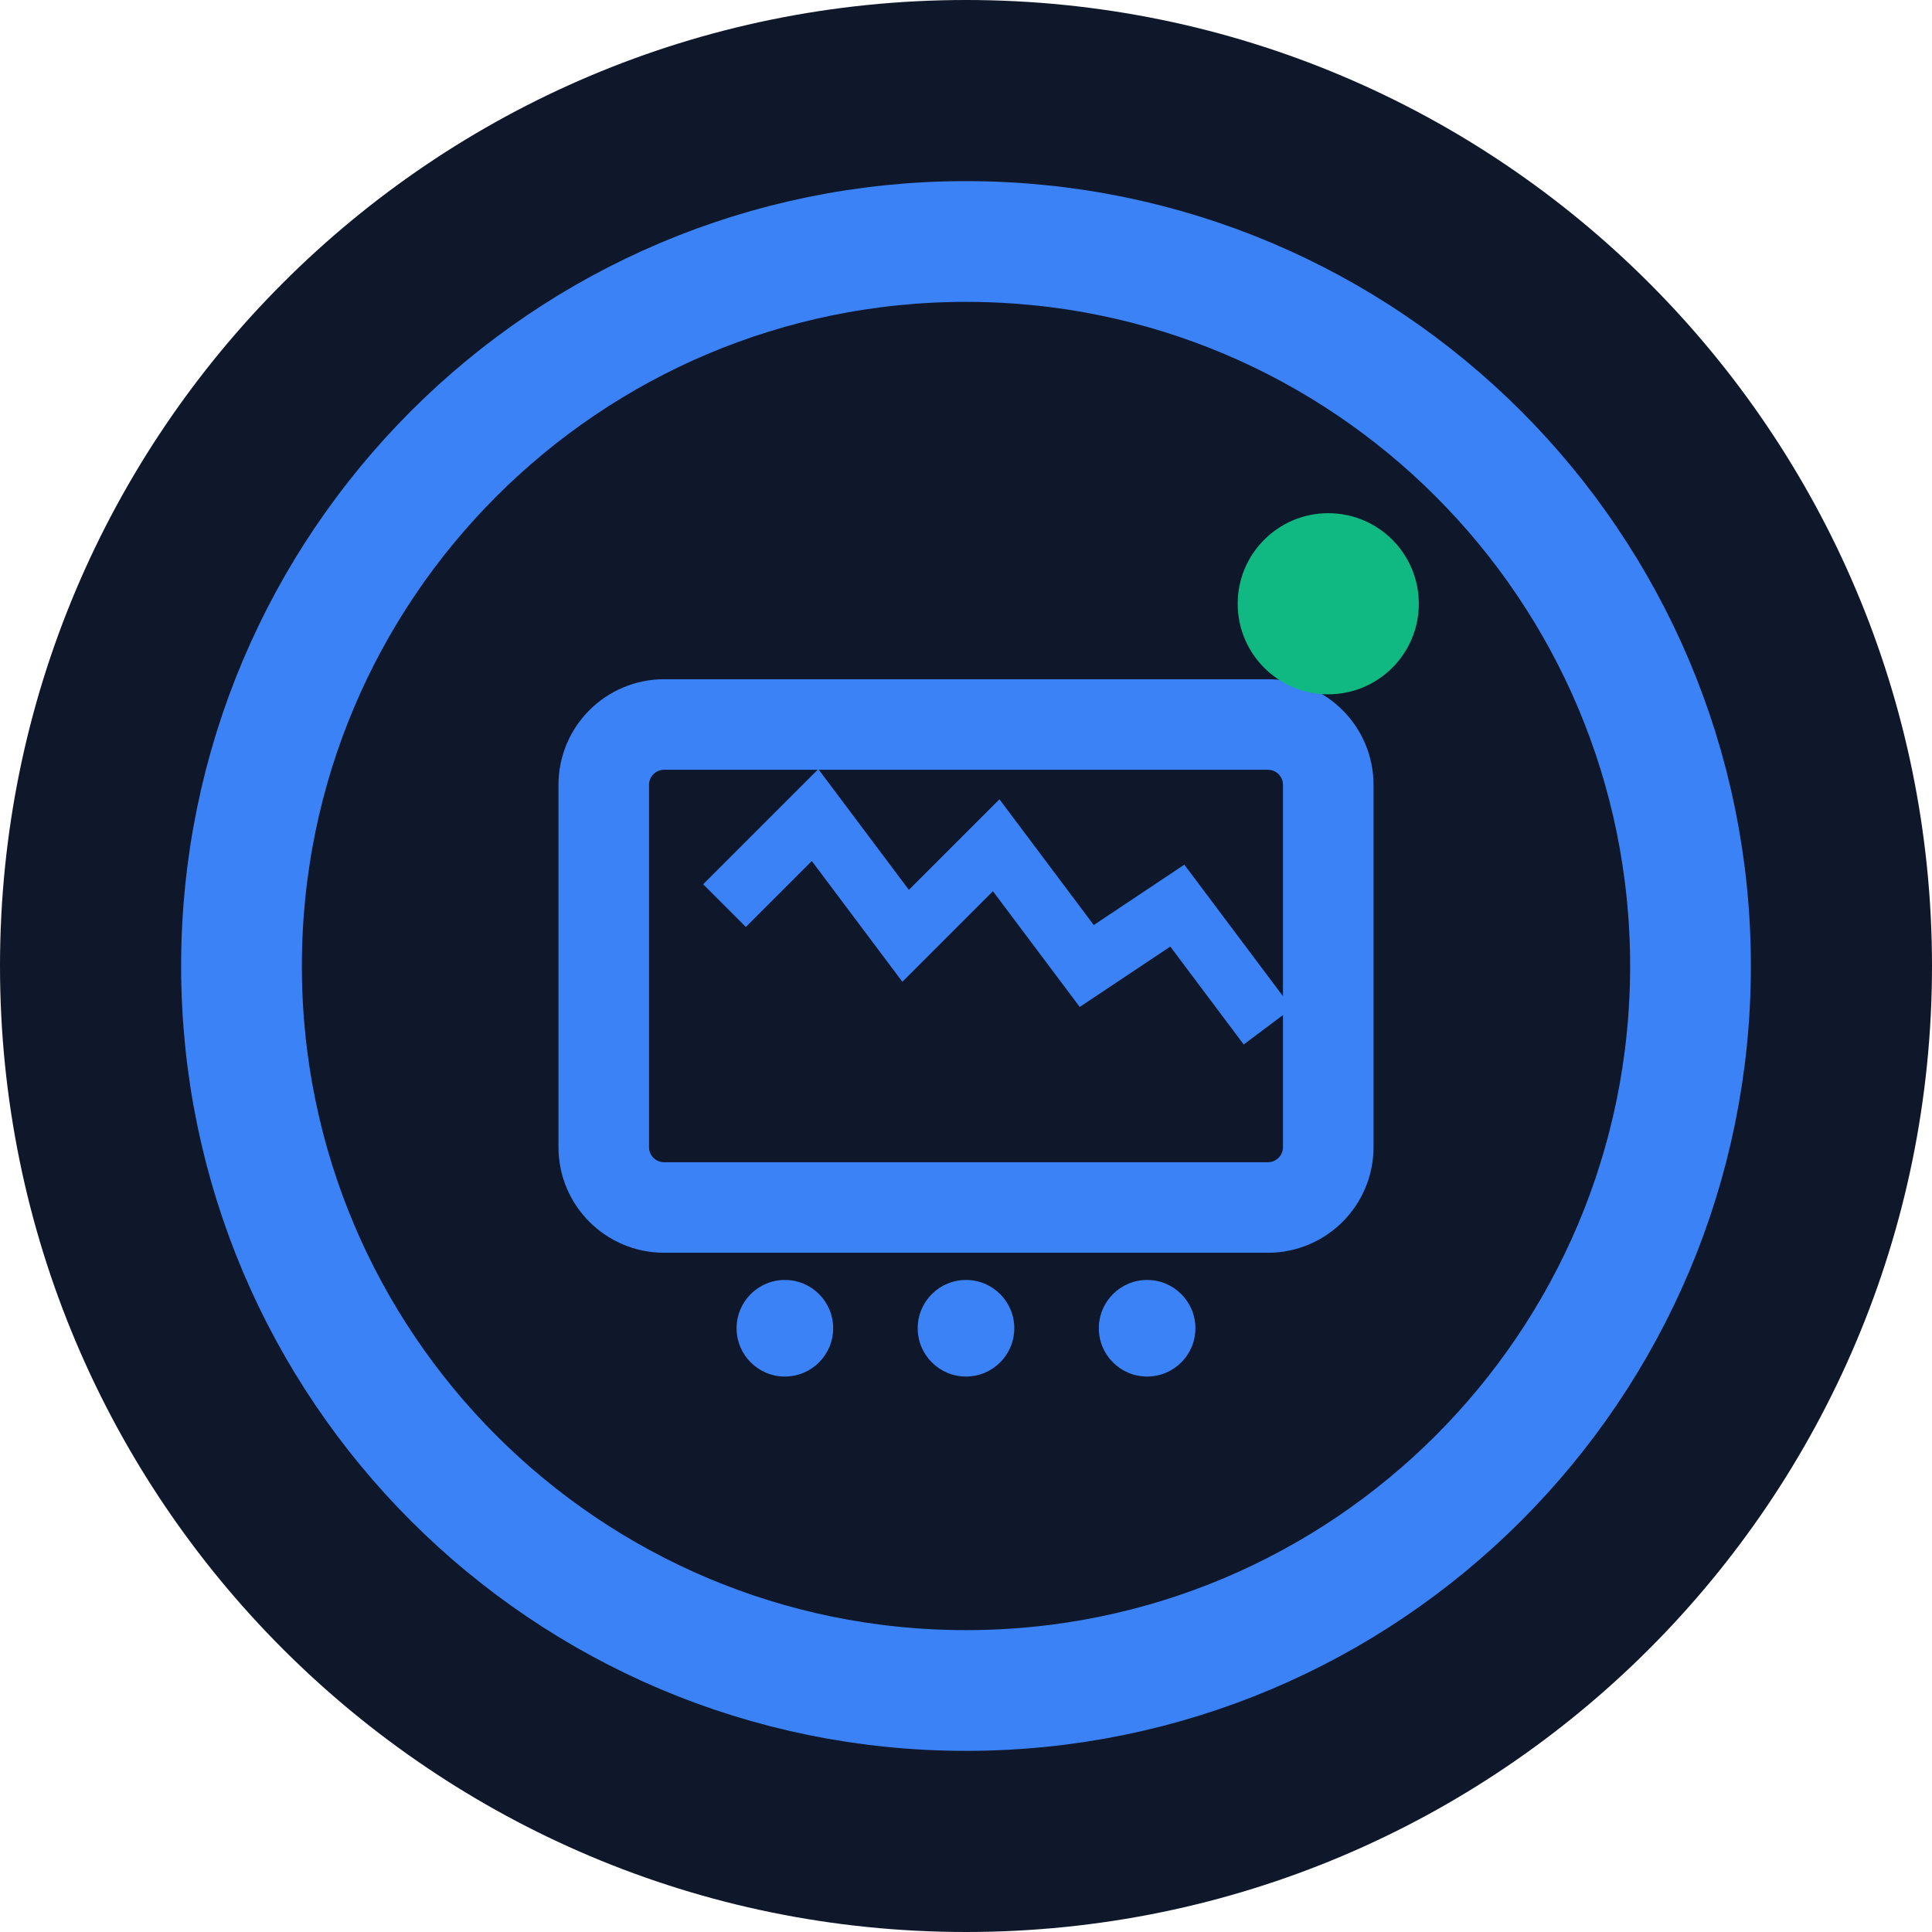
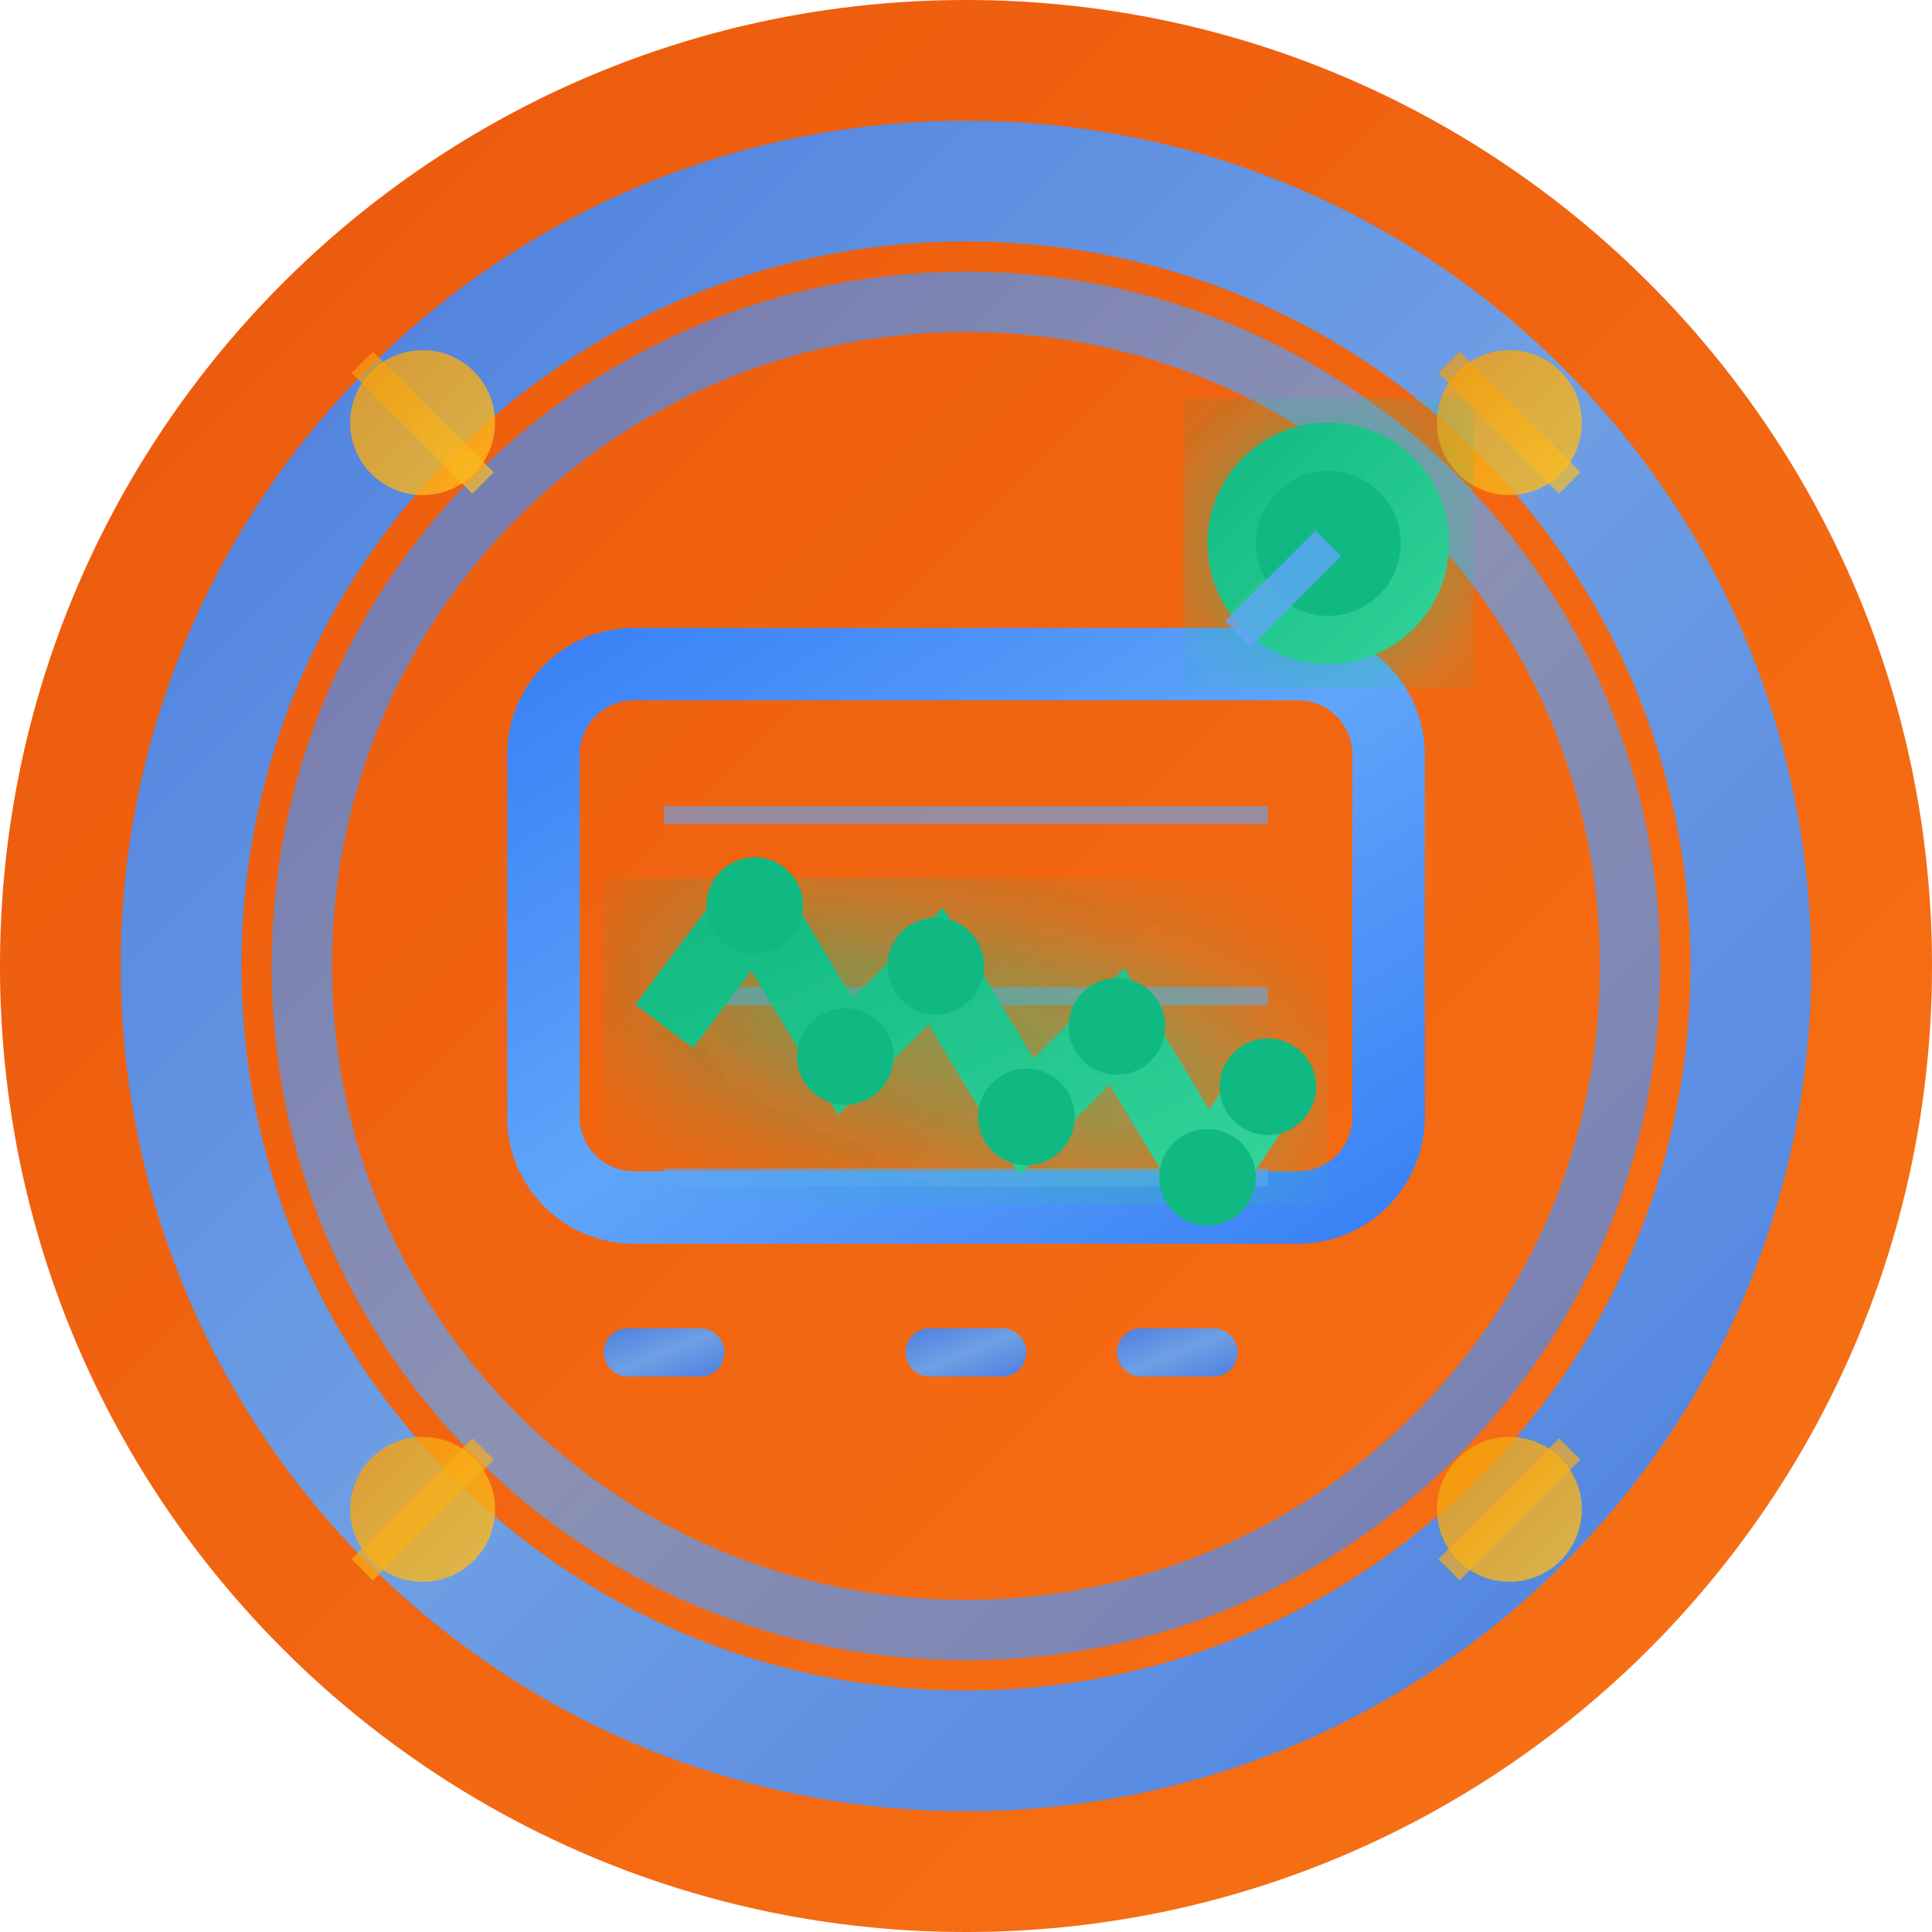
<svg xmlns="http://www.w3.org/2000/svg" width="32" height="32" viewBox="0 0 32 32" fill="none">
-   <circle cx="16" cy="16" r="16" fill="#0f172a" />
-   <circle cx="16" cy="16" r="12" stroke="#3b82f6" stroke-width="2" fill="none" />
-   <rect x="10" y="12" width="12" height="8" rx="1" stroke="#3b82f6" stroke-width="1.5" fill="none" />
-   <path d="M12 15 L13.5 13.5 L15 15.5 L16.5 14 L18 16 L19.5 15 L21 17" stroke="#3b82f6" stroke-width="1" fill="none" />
-   <circle cx="13" cy="22" r="0.8" fill="#3b82f6" />
-   <circle cx="16" cy="22" r="0.8" fill="#3b82f6" />
-   <circle cx="19" cy="22" r="0.8" fill="#3b82f6" />
-   <circle cx="22" cy="10" r="1.5" fill="#10b981" />
+   <defs>
+     <linearGradient id="bgGradient" x1="0%" y1="0%" x2="100%" y2="100%">
+       <stop offset="0%" style="stop-color:#ea580c;stop-opacity:1" />
+       <stop offset="100%" style="stop-color:#f97316;stop-opacity:1" />
+     </linearGradient>
+     <linearGradient id="ringGradient" x1="0%" y1="0%" x2="100%" y2="100%">
+       <stop offset="0%" style="stop-color:#3b82f6;stop-opacity:1" />
+       <stop offset="50%" style="stop-color:#60a5fa;stop-opacity:1" />
+       <stop offset="100%" style="stop-color:#3b82f6;stop-opacity:1" />
+     </linearGradient>
+     <linearGradient id="glowGradient" x1="0%" y1="0%" x2="100%" y2="100%">
+       <stop offset="0%" style="stop-color:#10b981;stop-opacity:1" />
+       <stop offset="100%" style="stop-color:#34d399;stop-opacity:1" />
+     </linearGradient>
+     <linearGradient id="accentGradient" x1="0%" y1="0%" x2="100%" y2="100%">
+       <stop offset="0%" style="stop-color:#f59e0b;stop-opacity:1" />
+       <stop offset="100%" style="stop-color:#fbbf24;stop-opacity:1" />
+     </linearGradient>
+     <filter id="glow">
+       <feGaussianBlur stdDeviation="1.5" result="coloredBlur" />
+       <feMerge>
+         <feMergeNode in="coloredBlur" />
+         <feMergeNode in="SourceGraphic" />
+       </feMerge>
+     </filter>
+   </defs>
+   <circle cx="16" cy="16" r="16" fill="url(#bgGradient)" />
+   <circle cx="16" cy="16" r="13" stroke="url(#ringGradient)" stroke-width="2" fill="none" opacity="0.9" />
+   <circle cx="16" cy="16" r="11" stroke="url(#ringGradient)" stroke-width="1" fill="none" opacity="0.7" />
+   <circle cx="7" cy="7" r="1.2" fill="url(#accentGradient)" opacity="0.8" />
+   <circle cx="25" cy="7" r="1.2" fill="url(#accentGradient)" opacity="0.8" />
+   <circle cx="7" cy="25" r="1.2" fill="url(#accentGradient)" opacity="0.8" />
+   <circle cx="25" cy="25" r="1.2" fill="url(#accentGradient)" opacity="0.8" />
+   <rect x="9" y="11" width="14" height="9" rx="1.5" stroke="url(#ringGradient)" stroke-width="1.2" fill="none" />
+   <line x1="11" y1="13.5" x2="21" y2="13.5" stroke="#60a5fa" stroke-width="0.3" opacity="0.6" />
+   <line x1="11" y1="16.5" x2="21" y2="16.5" stroke="#60a5fa" stroke-width="0.3" opacity="0.6" />
+   <line x1="11" y1="19.5" x2="21" y2="19.5" stroke="#60a5fa" stroke-width="0.3" opacity="0.6" />
+   <path d="M11 17 L12.5 15 L14 17.5 L15.5 16 L17 18.5 L18.5 17 L20 19.5 L21 18" stroke="url(#glowGradient)" stroke-width="1.2" fill="none" filter="url(#glow)" />
+   <circle cx="12.5" cy="15" r="0.8" fill="#10b981" />
+   <circle cx="14" cy="17.5" r="0.8" fill="#10b981" />
+   <circle cx="15.5" cy="16" r="0.8" fill="#10b981" />
+   <circle cx="17" cy="18.5" r="0.8" fill="#10b981" />
+   <circle cx="18.5" cy="17" r="0.8" fill="#10b981" />
+   <circle cx="20" cy="19.5" r="0.8" fill="#10b981" />
+   <circle cx="21" cy="18" r="0.8" fill="#10b981" />
+   <rect x="10" y="22" width="2" height="0.8" rx="0.4" fill="url(#ringGradient)" opacity="0.9" />
+   <rect x="15" y="22" width="2" height="0.8" rx="0.4" fill="url(#ringGradient)" opacity="0.9" />
+   <rect x="18.5" y="22" width="2" height="0.8" rx="0.4" fill="url(#ringGradient)" opacity="0.9" />
+   <circle cx="22" cy="9" r="2" fill="url(#glowGradient)" filter="url(#glow)" />
+   <circle cx="22" cy="9" r="1.2" fill="#10b981" />
+   <line x1="20.5" y1="10.5" x2="22" y2="9" stroke="#60a5fa" stroke-width="0.6" opacity="0.8" />
+   <line x1="6" y1="6" x2="8" y2="8" stroke="url(#accentGradient)" stroke-width="0.5" opacity="0.7" />
+   <line x1="24" y1="6" x2="26" y2="8" stroke="url(#accentGradient)" stroke-width="0.5" opacity="0.7" />
+   <line x1="6" y1="26" x2="8" y2="24" stroke="url(#accentGradient)" stroke-width="0.5" opacity="0.7" />
+   <line x1="24" y1="26" x2="26" y2="24" stroke="url(#accentGradient)" stroke-width="0.5" opacity="0.7" />
</svg>
